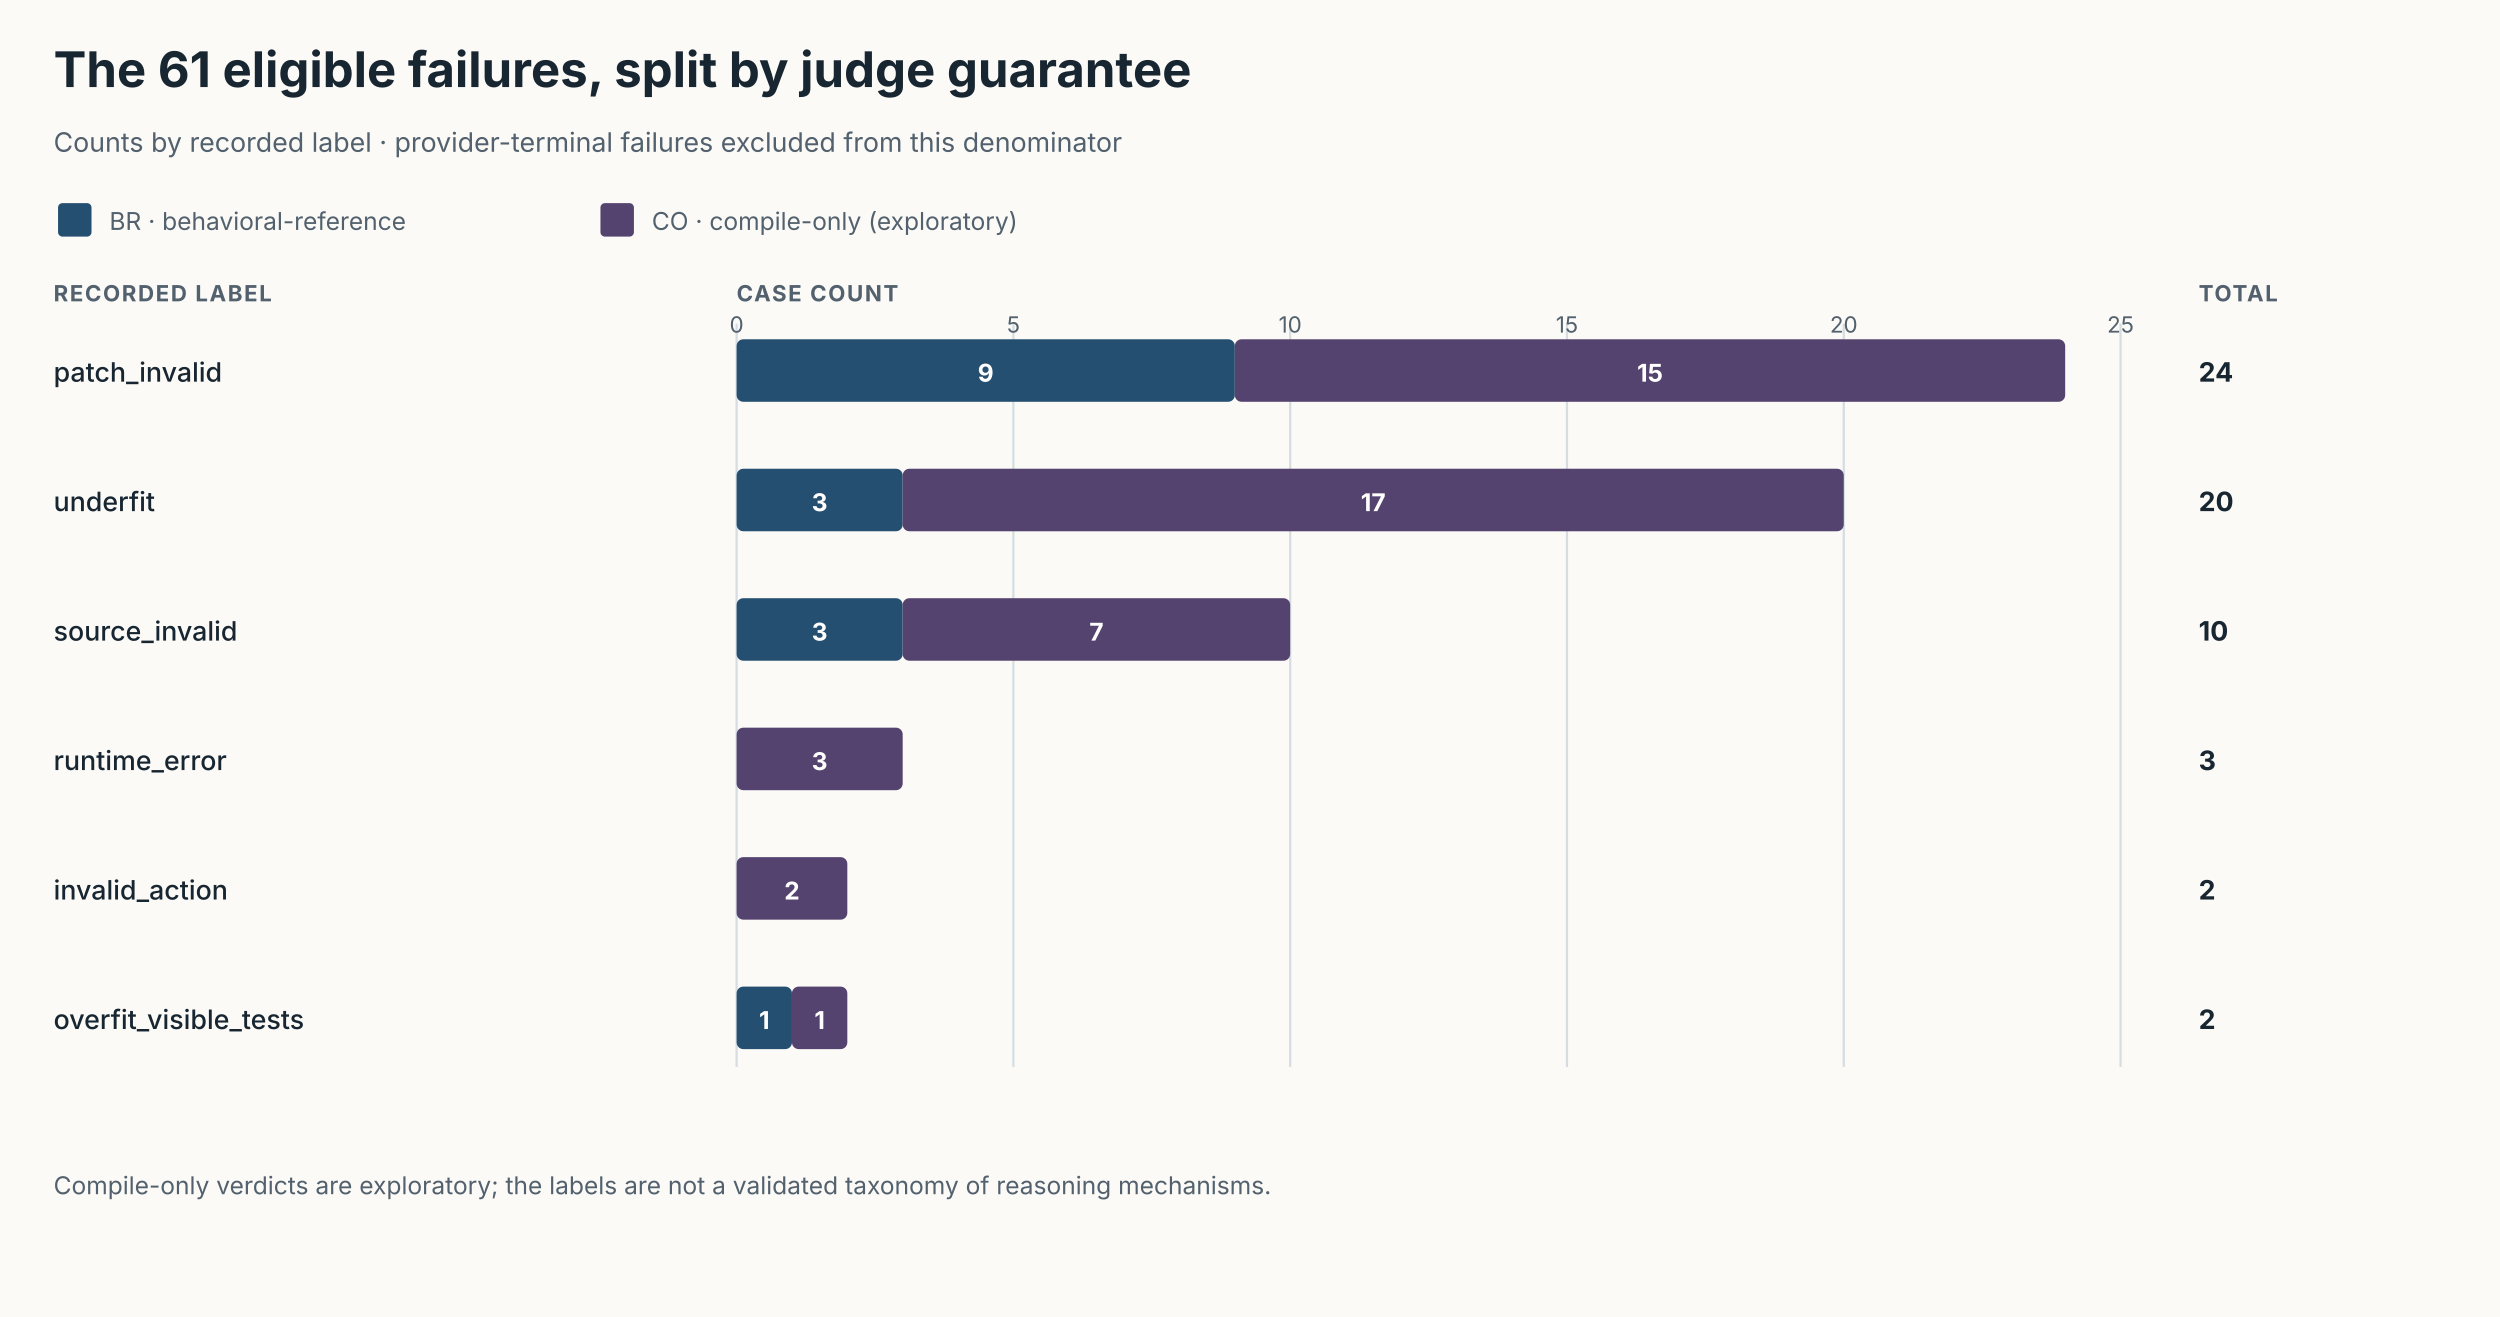
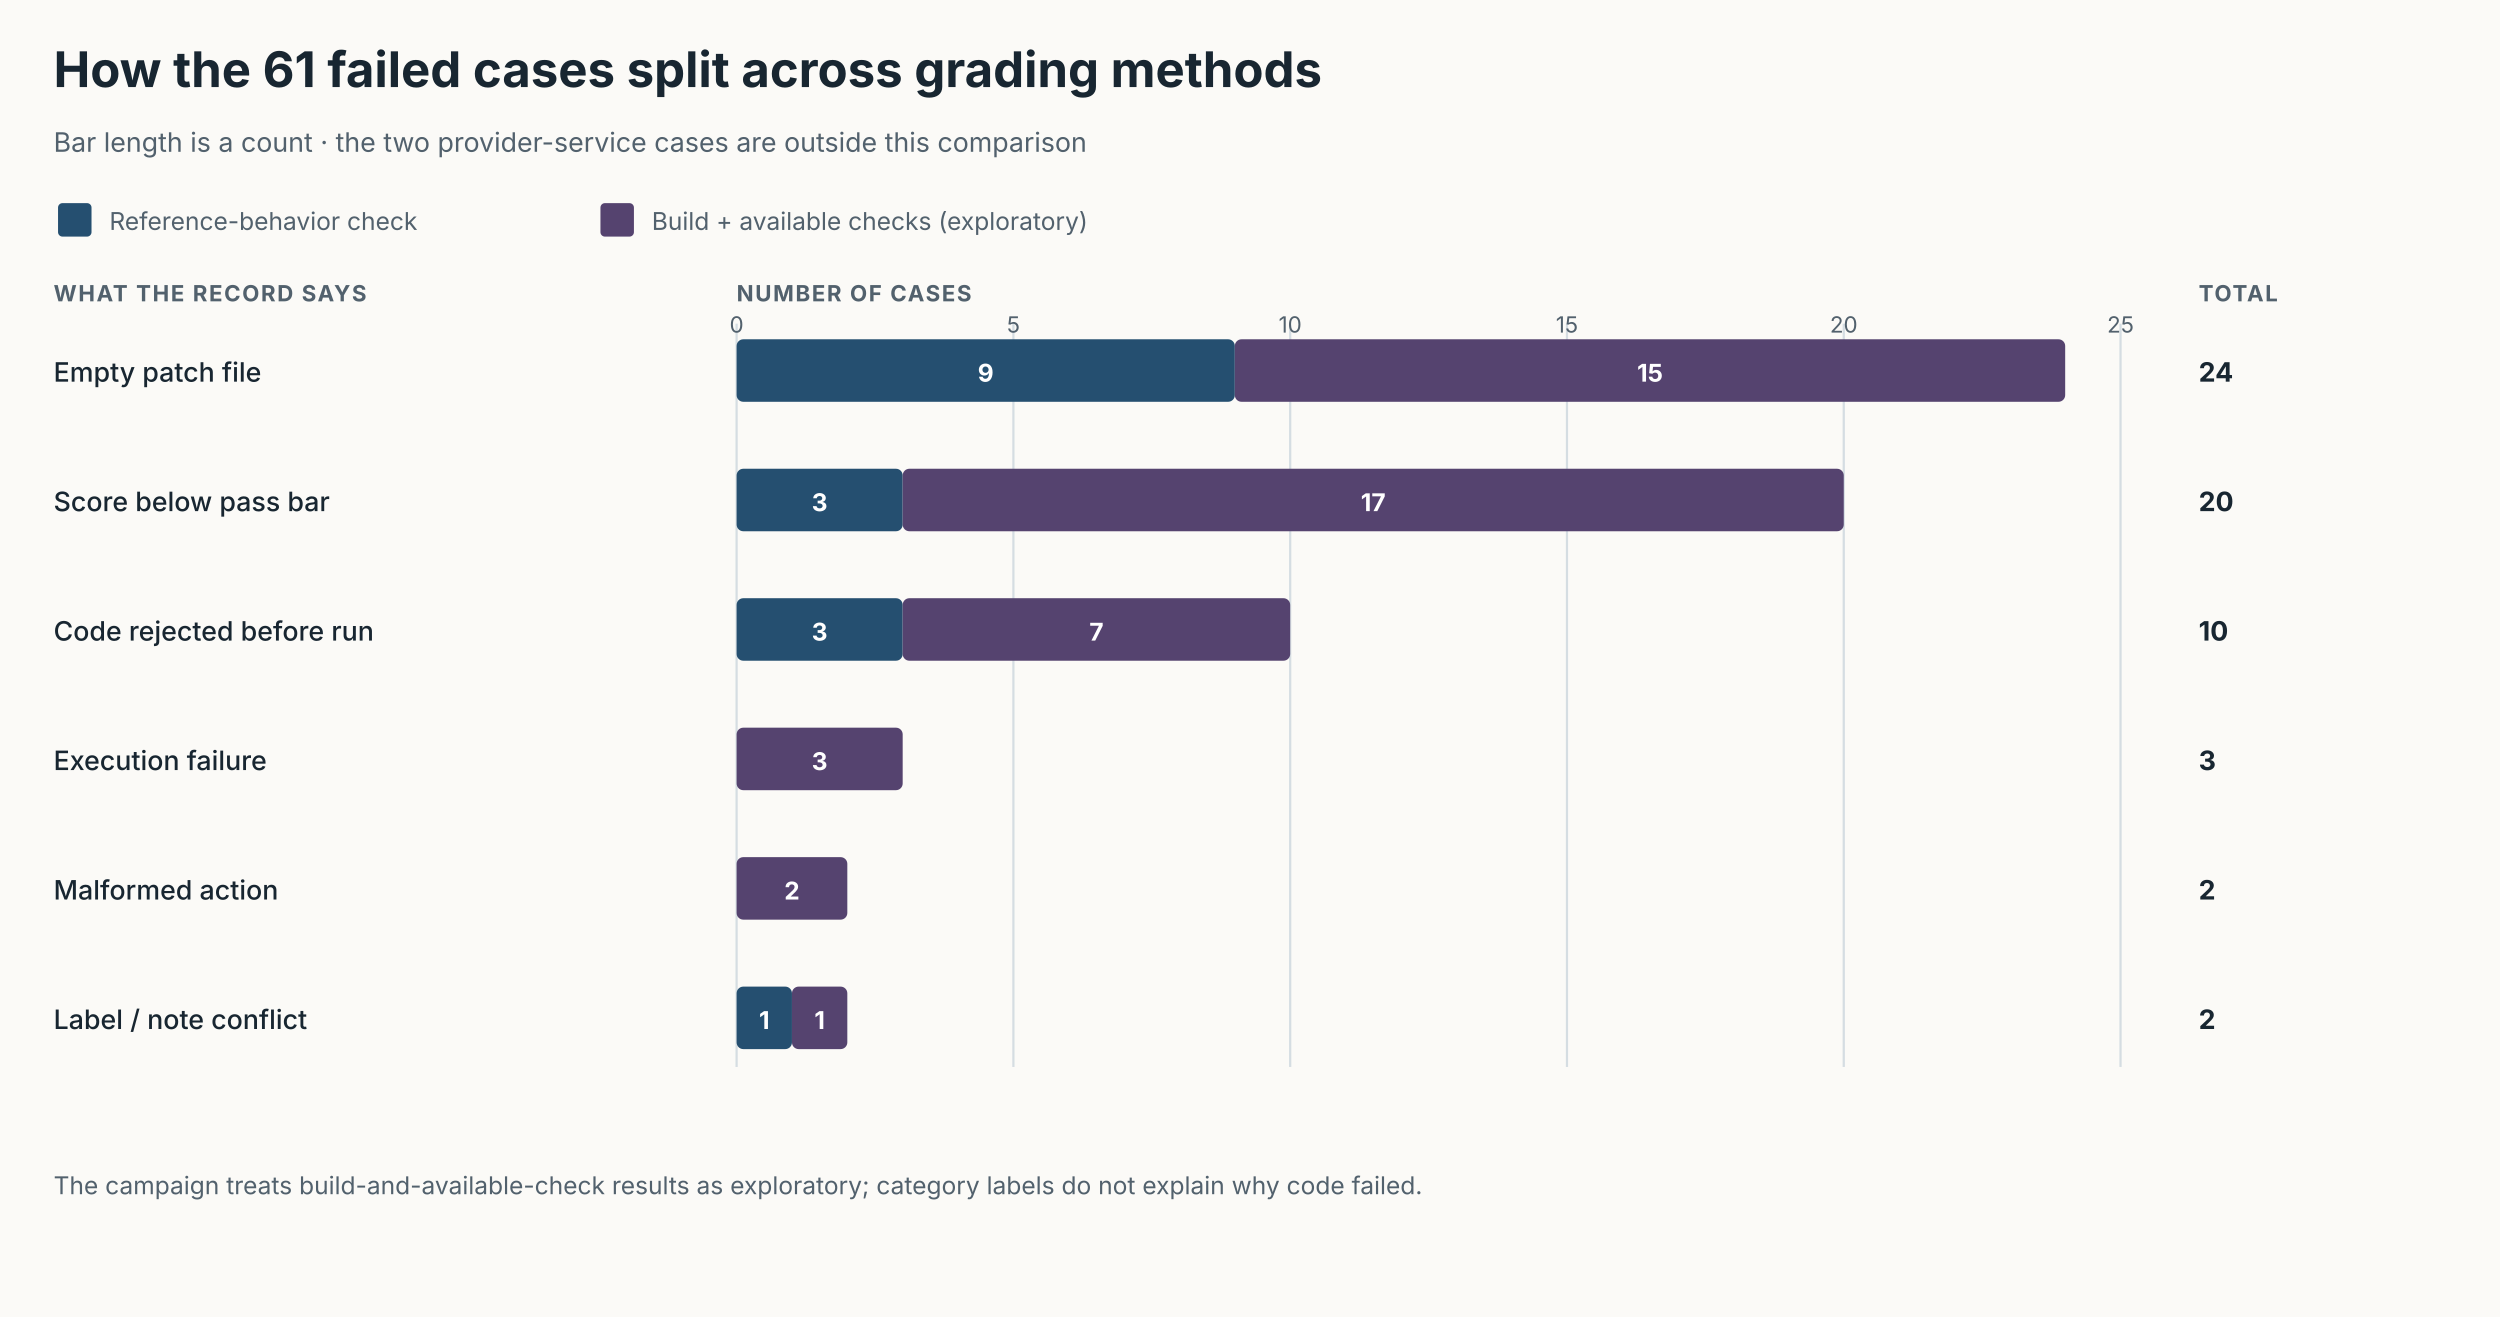
<svg xmlns="http://www.w3.org/2000/svg" width="1120" height="590" viewBox="0 0 1120 590" role="img" aria-labelledby="title desc">
  <rect x="0" y="0" width="1120" height="590" fill="#fbfaf7" />
-   <text x="24.0" y="39.0" font-family="Inter,Arial,sans-serif" font-size="22px" font-weight="700" fill="#182631" text-anchor="start">The 61 eligible failures, split by judge guarantee</text>
-   <text x="24.0" y="68.0" font-family="Inter,Arial,sans-serif" font-size="12px" font-weight="400" fill="#52616d" text-anchor="start">Counts by recorded label · provider-terminal failures excluded from this denominator</text>
+   <text x="24.0" y="39.0" font-family="Inter,Arial,sans-serif" font-size="22px" font-weight="700" fill="#182631" text-anchor="start">How the 61 failed cases split across grading methods</text>
+   <text x="24.0" y="68.0" font-family="Inter,Arial,sans-serif" font-size="12px" font-weight="400" fill="#52616d" text-anchor="start">Bar length is a count · the two provider-service cases are outside this comparison</text>
  <rect x="26" y="91" width="15" height="15" rx="2" fill="#254f70" />
-   <text x="49.0" y="103.0" font-family="Inter,Arial,sans-serif" font-size="11px" font-weight="400" fill="#52616d" text-anchor="start">BR · behavioral-reference</text>
+   <text x="49.0" y="103.0" font-family="Inter,Arial,sans-serif" font-size="11px" font-weight="400" fill="#52616d" text-anchor="start">Reference-behavior check</text>
  <rect x="269" y="91" width="15" height="15" rx="2" fill="#55436f" />
-   <text x="292.0" y="103.0" font-family="Inter,Arial,sans-serif" font-size="11px" font-weight="400" fill="#52616d" text-anchor="start">CO · compile-only (exploratory)</text>
-   <text x="24.0" y="135.0" font-family="Inter,Arial,sans-serif" font-size="10px" font-weight="700" fill="#52616d" text-anchor="start" letter-spacing="0.7px">RECORDED LABEL</text>
-   <text x="330.0" y="135.0" font-family="Inter,Arial,sans-serif" font-size="10px" font-weight="700" fill="#52616d" text-anchor="start" letter-spacing="0.7px">CASE COUNT</text>
+   <text x="292.0" y="103.0" font-family="Inter,Arial,sans-serif" font-size="11px" font-weight="400" fill="#52616d" text-anchor="start">Build + available checks (exploratory)</text>
+   <text x="24.0" y="135.0" font-family="Inter,Arial,sans-serif" font-size="10px" font-weight="700" fill="#52616d" text-anchor="start" letter-spacing="0.7px">WHAT THE RECORD SAYS</text>
+   <text x="330.0" y="135.0" font-family="Inter,Arial,sans-serif" font-size="10px" font-weight="700" fill="#52616d" text-anchor="start" letter-spacing="0.7px">NUMBER OF CASES</text>
  <text x="985.0" y="135.0" font-family="Inter,Arial,sans-serif" font-size="10px" font-weight="700" fill="#52616d" text-anchor="start" letter-spacing="0.7px">TOTAL</text>
  <line x1="330.0" y1="145" x2="330.0" y2="478" stroke="#d5dde2" stroke-width="1" />
  <text x="330.0" y="149.0" font-family="Inter,Arial,sans-serif" font-size="10px" font-weight="400" fill="#52616d" text-anchor="middle">0</text>
  <line x1="454.0" y1="145" x2="454.0" y2="478" stroke="#d5dde2" stroke-width="1" />
  <text x="454.0" y="149.0" font-family="Inter,Arial,sans-serif" font-size="10px" font-weight="400" fill="#52616d" text-anchor="middle">5</text>
  <line x1="578.0" y1="145" x2="578.0" y2="478" stroke="#d5dde2" stroke-width="1" />
  <text x="578.0" y="149.0" font-family="Inter,Arial,sans-serif" font-size="10px" font-weight="400" fill="#52616d" text-anchor="middle">10</text>
  <line x1="702.0" y1="145" x2="702.0" y2="478" stroke="#d5dde2" stroke-width="1" />
  <text x="702.0" y="149.0" font-family="Inter,Arial,sans-serif" font-size="10px" font-weight="400" fill="#52616d" text-anchor="middle">15</text>
  <line x1="826.0" y1="145" x2="826.0" y2="478" stroke="#d5dde2" stroke-width="1" />
  <text x="826.0" y="149.0" font-family="Inter,Arial,sans-serif" font-size="10px" font-weight="400" fill="#52616d" text-anchor="middle">20</text>
  <line x1="950.0" y1="145" x2="950.0" y2="478" stroke="#d5dde2" stroke-width="1" />
  <text x="950.0" y="149.0" font-family="Inter,Arial,sans-serif" font-size="10px" font-weight="400" fill="#52616d" text-anchor="middle">25</text>
-   <text x="24.0" y="171.0" font-family="Inter,Arial,sans-serif" font-size="12px" font-weight="550" fill="#182631" text-anchor="start">patch_invalid</text>
+   <text x="24.0" y="171.0" font-family="Inter,Arial,sans-serif" font-size="12px" font-weight="550" fill="#182631" text-anchor="start">Empty patch file</text>
  <rect x="330" y="152" width="223.2" height="28" rx="3" fill="#254f70" />
  <text x="441.6" y="171.0" font-family="Inter,Arial,sans-serif" font-size="11px" font-weight="700" fill="#ffffff" text-anchor="middle">9</text>
  <rect x="553.2" y="152" width="372.0" height="28" rx="3" fill="#55436f" />
  <text x="739.2" y="171.0" font-family="Inter,Arial,sans-serif" font-size="11px" font-weight="700" fill="#ffffff" text-anchor="middle">15</text>
  <text x="985.0" y="171.0" font-family="Inter,Arial,sans-serif" font-size="12px" font-weight="650" fill="#182631" text-anchor="start">24</text>
-   <text x="24.0" y="229.0" font-family="Inter,Arial,sans-serif" font-size="12px" font-weight="550" fill="#182631" text-anchor="start">underfit</text>
+   <text x="24.0" y="229.0" font-family="Inter,Arial,sans-serif" font-size="12px" font-weight="550" fill="#182631" text-anchor="start">Score below pass bar</text>
  <rect x="330" y="210" width="74.4" height="28" rx="3" fill="#254f70" />
  <text x="367.2" y="229.0" font-family="Inter,Arial,sans-serif" font-size="11px" font-weight="700" fill="#ffffff" text-anchor="middle">3</text>
  <rect x="404.4" y="210" width="421.6" height="28" rx="3" fill="#55436f" />
  <text x="615.2" y="229.0" font-family="Inter,Arial,sans-serif" font-size="11px" font-weight="700" fill="#ffffff" text-anchor="middle">17</text>
  <text x="985.0" y="229.0" font-family="Inter,Arial,sans-serif" font-size="12px" font-weight="650" fill="#182631" text-anchor="start">20</text>
-   <text x="24.0" y="287.0" font-family="Inter,Arial,sans-serif" font-size="12px" font-weight="550" fill="#182631" text-anchor="start">source_invalid</text>
+   <text x="24.0" y="287.0" font-family="Inter,Arial,sans-serif" font-size="12px" font-weight="550" fill="#182631" text-anchor="start">Code rejected before run</text>
  <rect x="330" y="268" width="74.4" height="28" rx="3" fill="#254f70" />
  <text x="367.2" y="287.0" font-family="Inter,Arial,sans-serif" font-size="11px" font-weight="700" fill="#ffffff" text-anchor="middle">3</text>
  <rect x="404.4" y="268" width="173.6" height="28" rx="3" fill="#55436f" />
  <text x="491.2" y="287.0" font-family="Inter,Arial,sans-serif" font-size="11px" font-weight="700" fill="#ffffff" text-anchor="middle">7</text>
  <text x="985.0" y="287.0" font-family="Inter,Arial,sans-serif" font-size="12px" font-weight="650" fill="#182631" text-anchor="start">10</text>
-   <text x="24.0" y="345.0" font-family="Inter,Arial,sans-serif" font-size="12px" font-weight="550" fill="#182631" text-anchor="start">runtime_error</text>
+   <text x="24.0" y="345.0" font-family="Inter,Arial,sans-serif" font-size="12px" font-weight="550" fill="#182631" text-anchor="start">Execution failure</text>
  <rect x="330.0" y="326" width="74.4" height="28" rx="3" fill="#55436f" />
  <text x="367.2" y="345.0" font-family="Inter,Arial,sans-serif" font-size="11px" font-weight="700" fill="#ffffff" text-anchor="middle">3</text>
  <text x="985.0" y="345.0" font-family="Inter,Arial,sans-serif" font-size="12px" font-weight="650" fill="#182631" text-anchor="start">3</text>
-   <text x="24.0" y="403.0" font-family="Inter,Arial,sans-serif" font-size="12px" font-weight="550" fill="#182631" text-anchor="start">invalid_action</text>
+   <text x="24.0" y="403.0" font-family="Inter,Arial,sans-serif" font-size="12px" font-weight="550" fill="#182631" text-anchor="start">Malformed action</text>
  <rect x="330.0" y="384" width="49.6" height="28" rx="3" fill="#55436f" />
  <text x="354.8" y="403.0" font-family="Inter,Arial,sans-serif" font-size="11px" font-weight="700" fill="#ffffff" text-anchor="middle">2</text>
  <text x="985.0" y="403.0" font-family="Inter,Arial,sans-serif" font-size="12px" font-weight="650" fill="#182631" text-anchor="start">2</text>
-   <text x="24.0" y="461.0" font-family="Inter,Arial,sans-serif" font-size="12px" font-weight="550" fill="#182631" text-anchor="start">overfit_visible_tests</text>
+   <text x="24.0" y="461.0" font-family="Inter,Arial,sans-serif" font-size="12px" font-weight="550" fill="#182631" text-anchor="start">Label / note conflict</text>
  <rect x="330" y="442" width="24.8" height="28" rx="3" fill="#254f70" />
  <text x="342.4" y="461.0" font-family="Inter,Arial,sans-serif" font-size="11px" font-weight="700" fill="#ffffff" text-anchor="middle">1</text>
  <rect x="354.8" y="442" width="24.8" height="28" rx="3" fill="#55436f" />
  <text x="367.2" y="461.0" font-family="Inter,Arial,sans-serif" font-size="11px" font-weight="700" fill="#ffffff" text-anchor="middle">1</text>
  <text x="985.0" y="461.0" font-family="Inter,Arial,sans-serif" font-size="12px" font-weight="650" fill="#182631" text-anchor="start">2</text>
-   <text x="24.0" y="535.0" font-family="Inter,Arial,sans-serif" font-size="11px" font-weight="400" fill="#52616d" text-anchor="start">Compile-only verdicts are exploratory; the labels are not a validated taxonomy of reasoning mechanisms.</text>
+   <text x="24.0" y="535.0" font-family="Inter,Arial,sans-serif" font-size="11px" font-weight="400" fill="#52616d" text-anchor="start">The campaign treats build-and-available-check results as exploratory; category labels do not explain why code failed.</text>
</svg>
